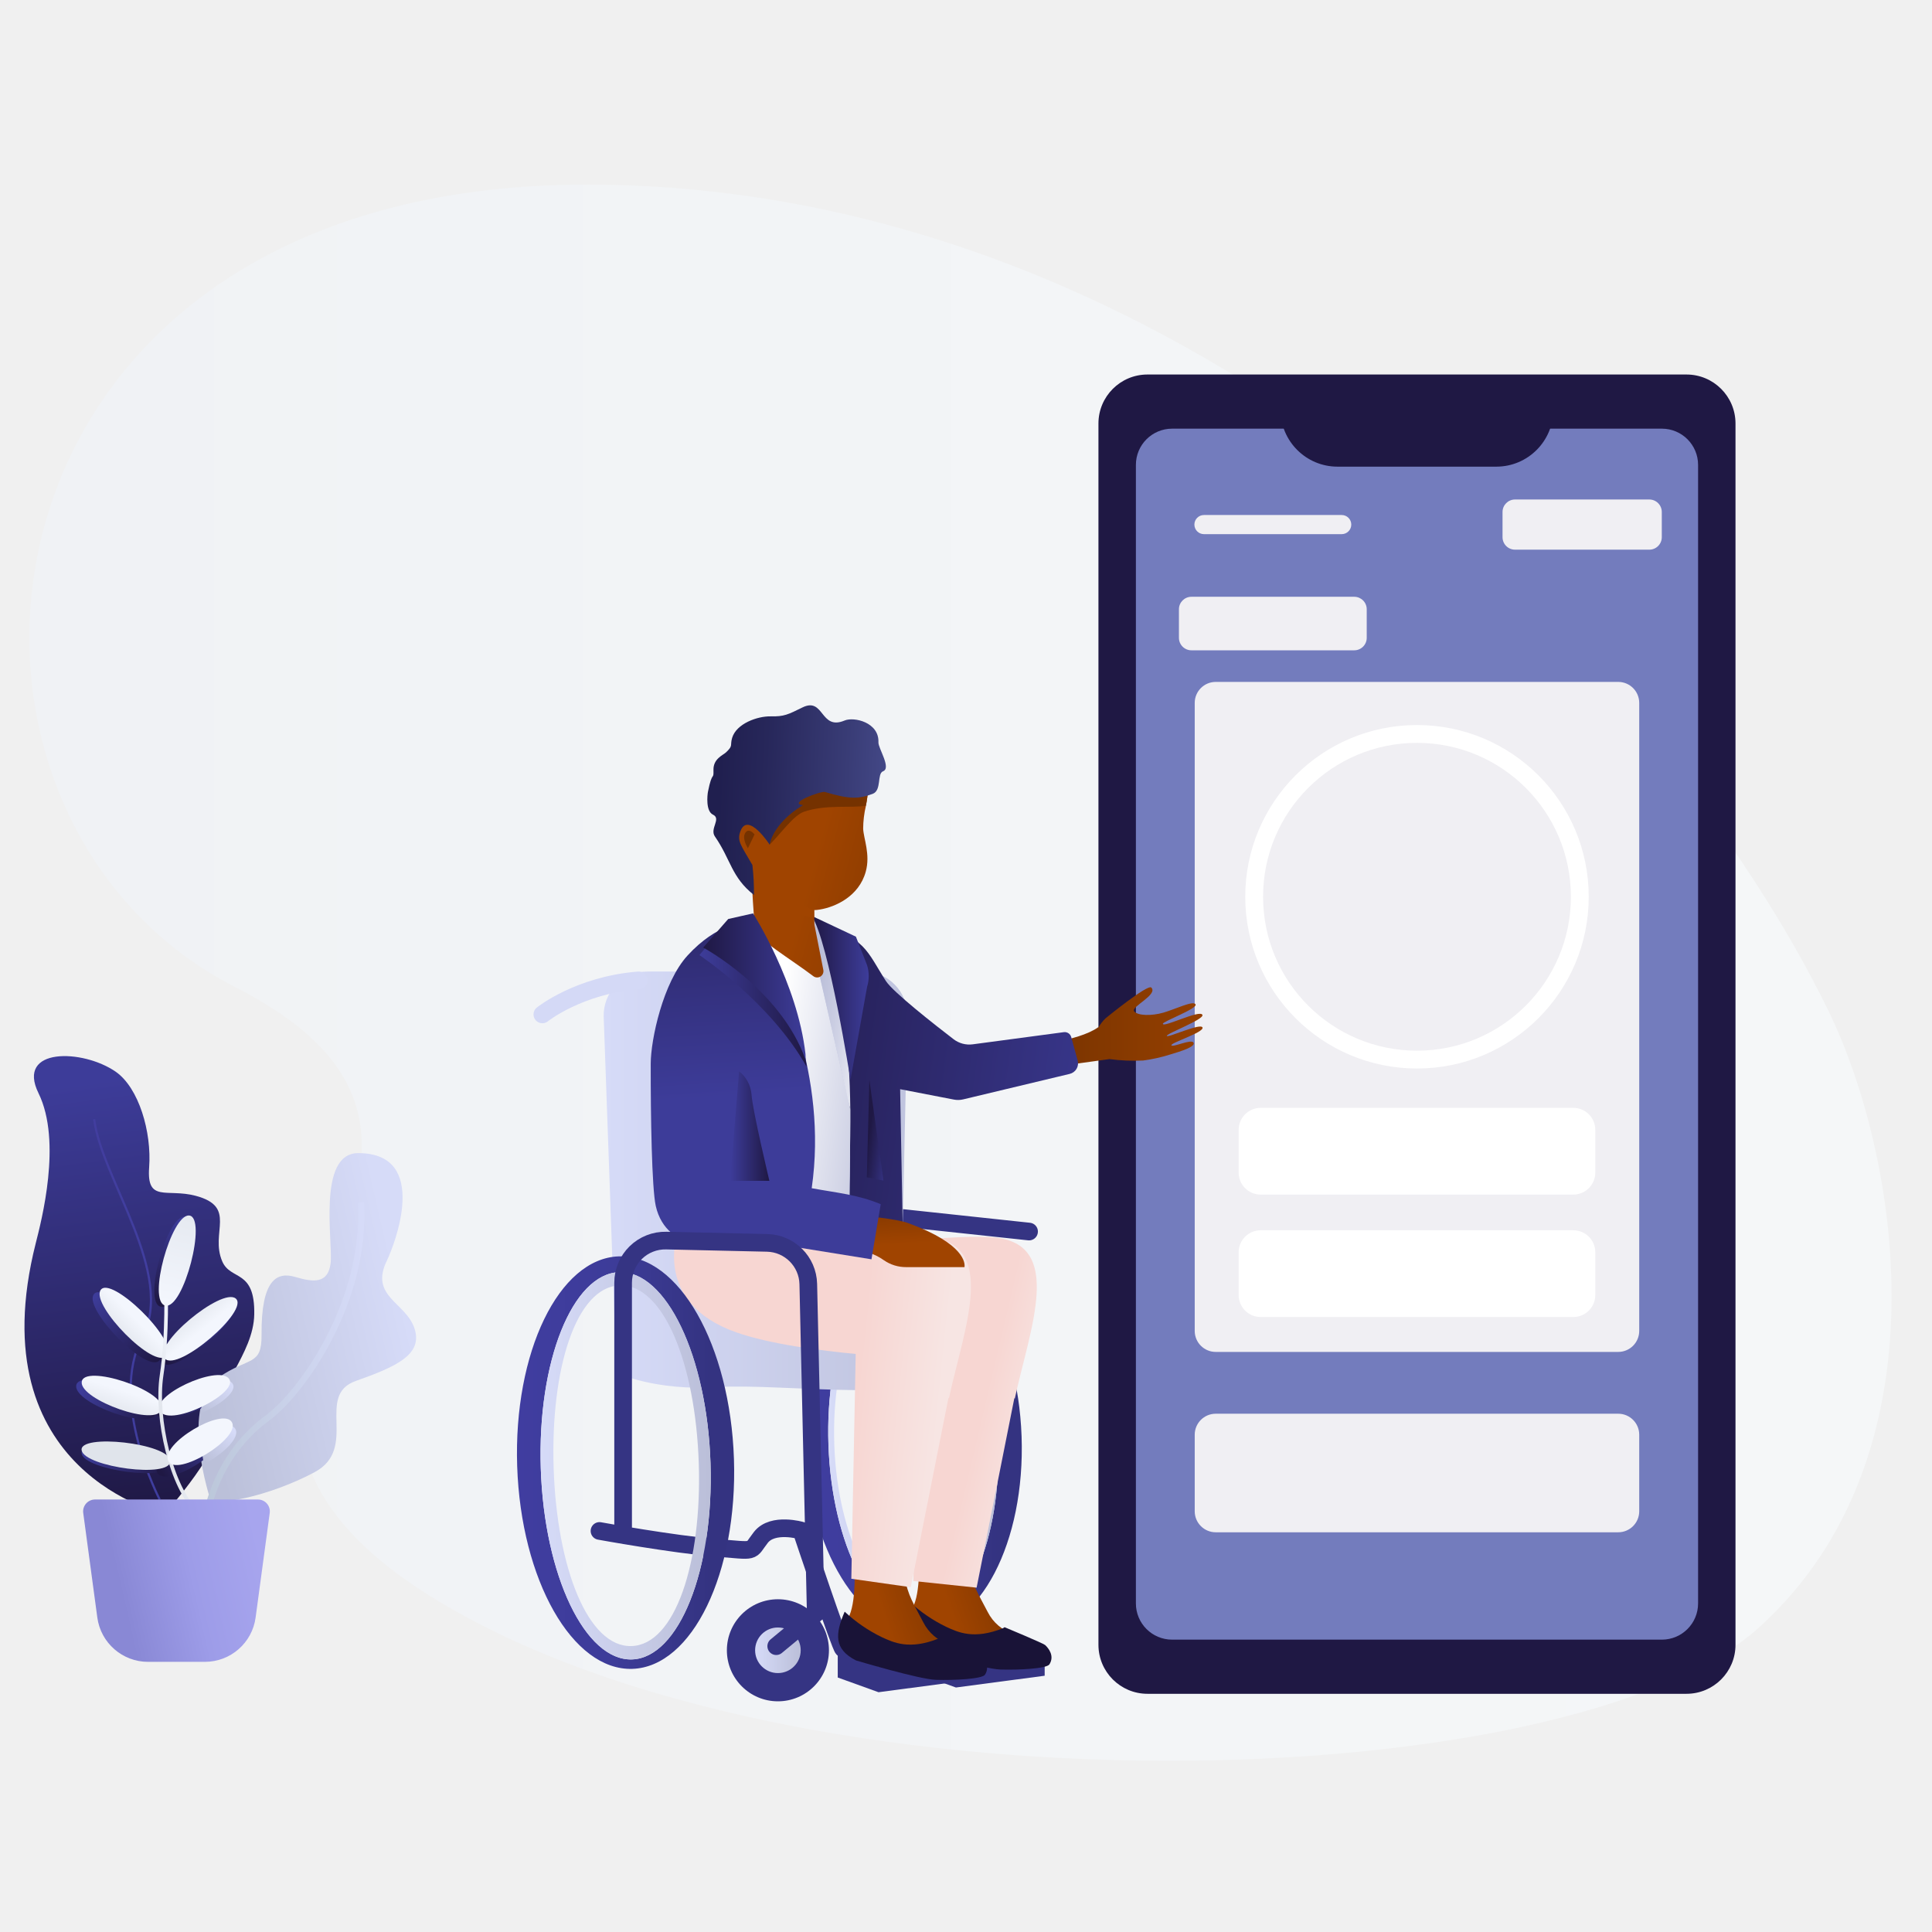
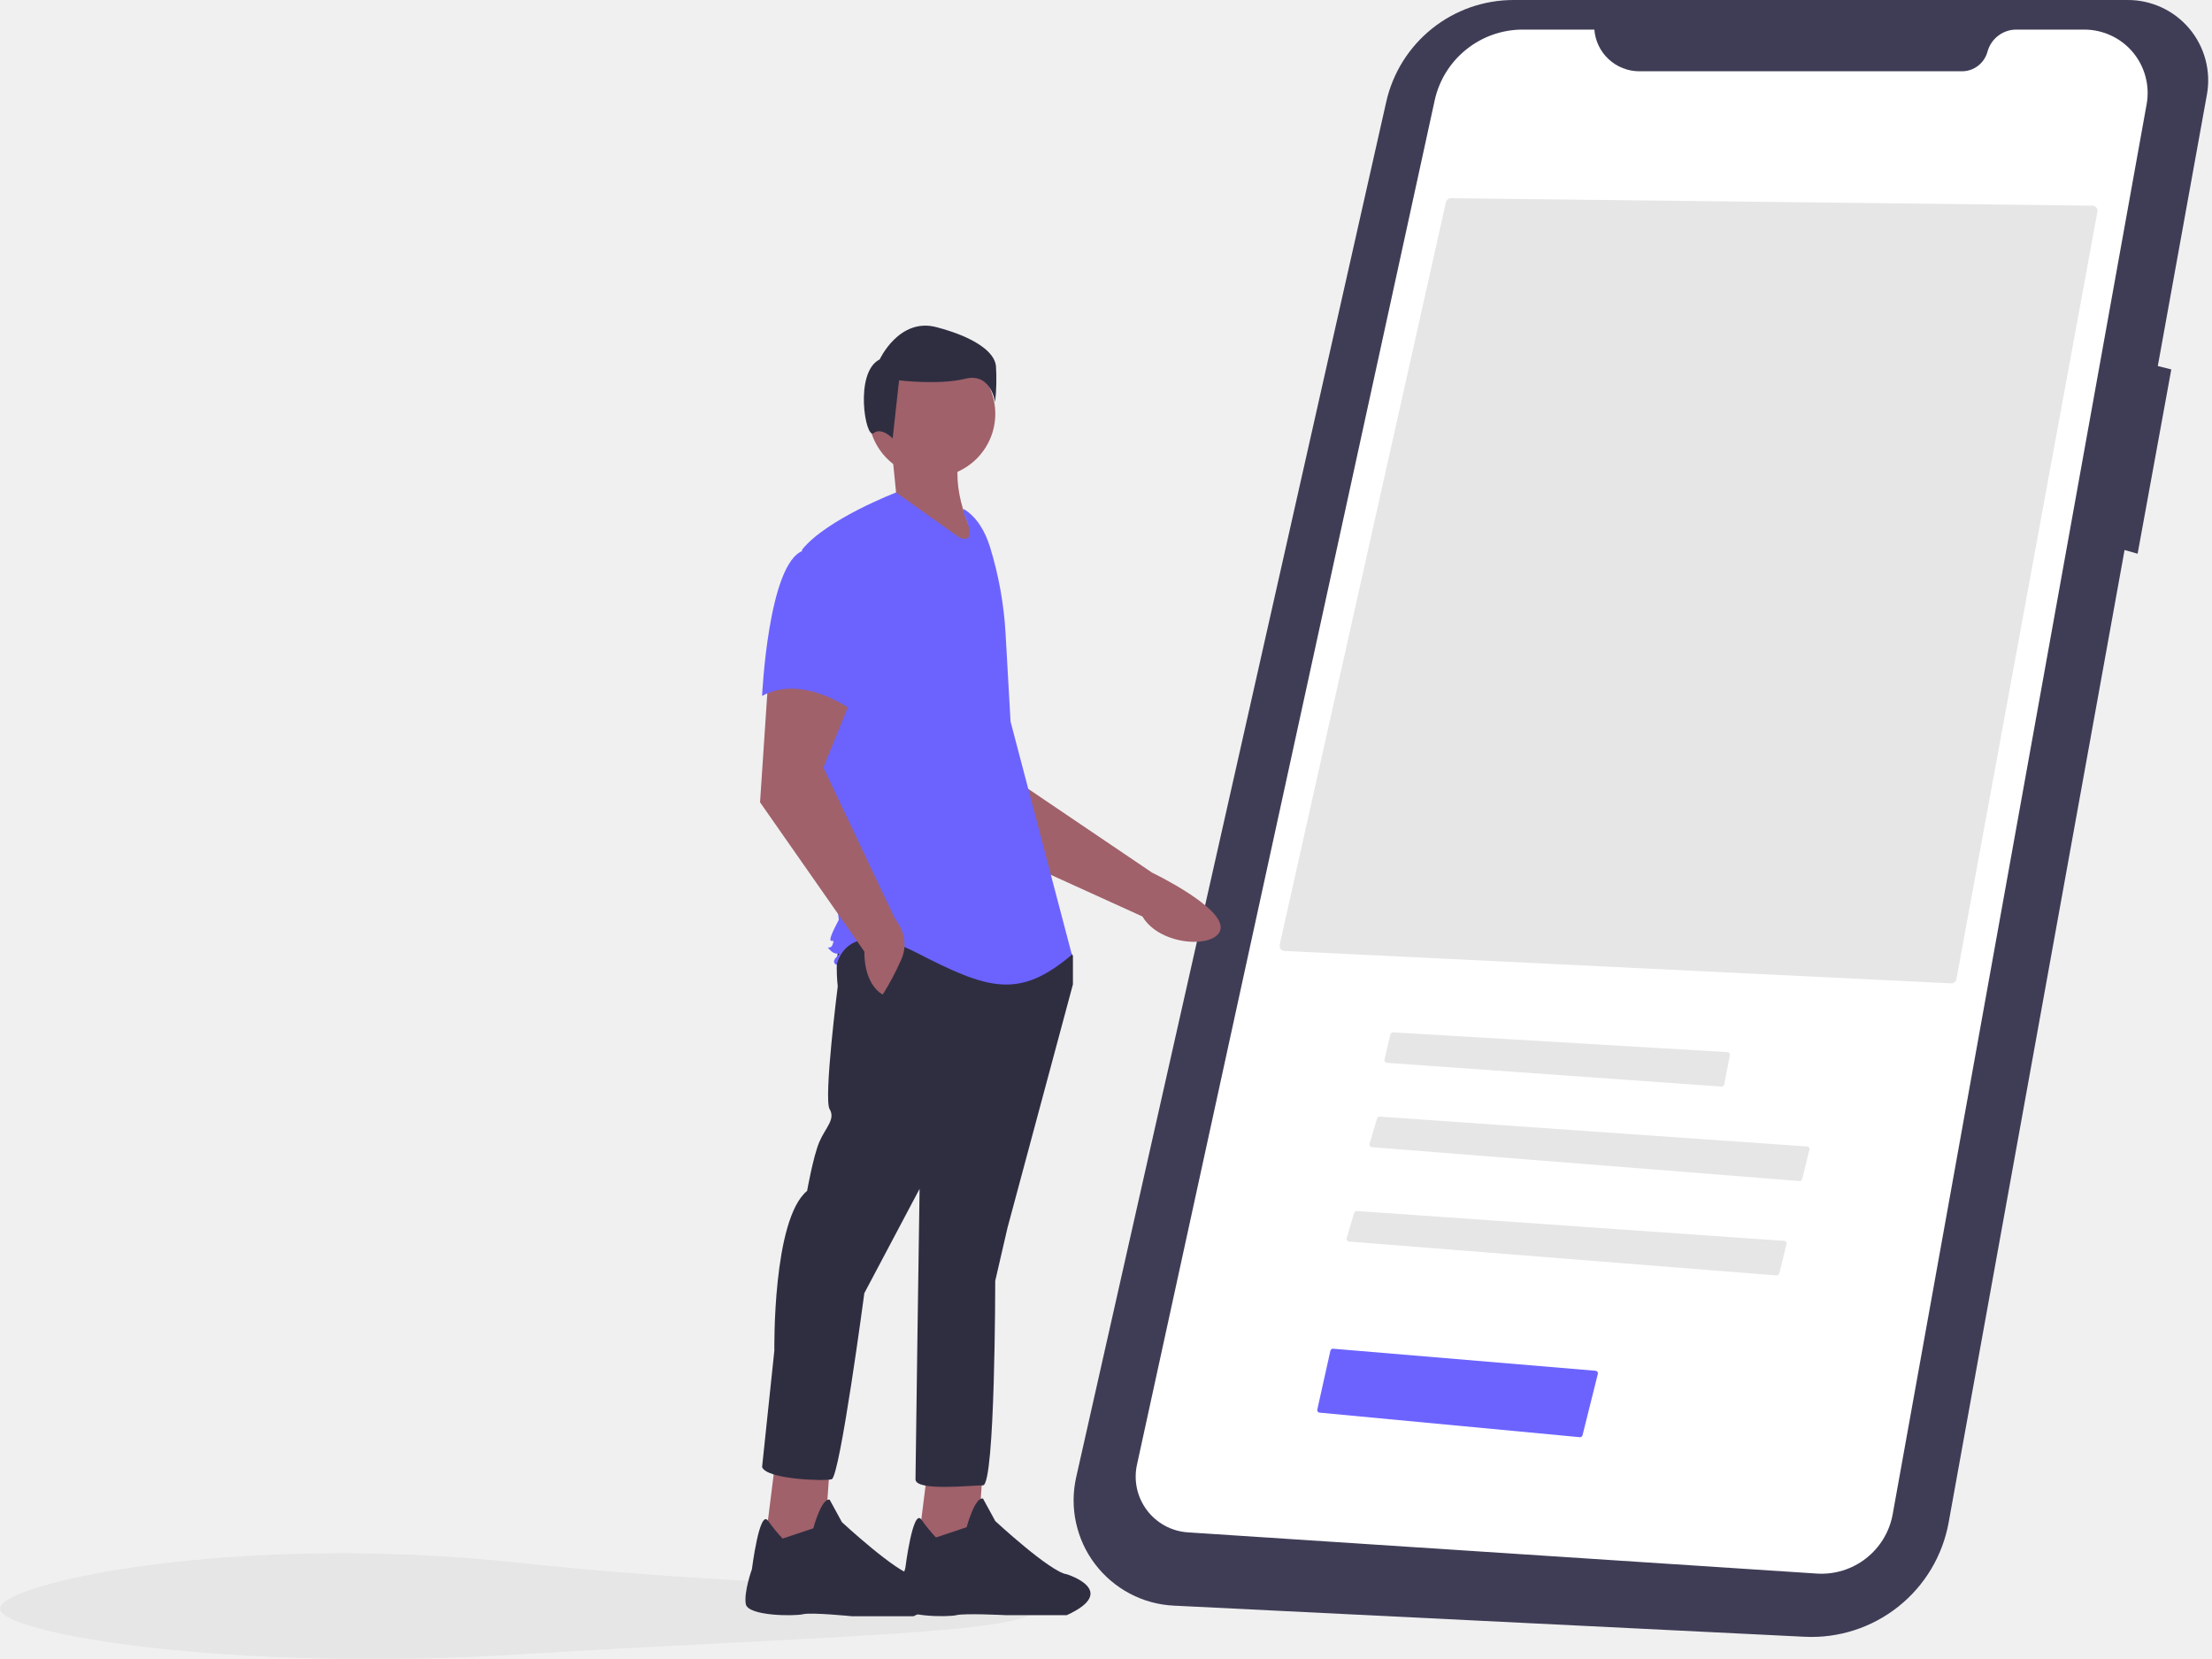
- <svg xmlns="http://www.w3.org/2000/svg" xmlns:xlink="http://www.w3.org/1999/xlink" viewBox="0 0 650 650">
+ <svg xmlns="http://www.w3.org/2000/svg" width="40" height="30" viewBox="0 0 40 30" fill="none">
+   <g clip-path="url(#clip0)">
+     <path d="M18.725 29.088C18.725 29.547 14.528 29.596 9.363 29.919C4.202 30.241 0 29.547 0 29.088C0 28.63 4.221 27.707 9.363 28.258C14.528 28.812 18.725 28.63 18.725 29.088Z" fill="#E6E6E6" />
+     <path d="M38.467 5.00151e-05H27.369C26.834 4.9433e-05 26.314 0.182 25.896 0.517C25.478 0.851 25.186 1.318 25.068 1.84L19.461 26.712C19.4 26.983 19.398 27.265 19.458 27.536C19.517 27.808 19.634 28.064 19.803 28.285C19.971 28.506 20.186 28.688 20.432 28.818C20.678 28.948 20.949 29.022 21.227 29.035L32.635 29.598C33.246 29.628 33.847 29.434 34.326 29.054C34.805 28.674 35.129 28.132 35.238 27.53L38.419 9.946L38.655 10.013L39.264 6.68L39.02 6.619L39.908 1.711C39.946 1.501 39.937 1.285 39.882 1.078C39.827 0.872 39.727 0.68 39.59 0.517C39.452 0.353 39.28 0.222 39.086 0.133C38.892 0.044 38.681 -0.002 38.467 4.96632e-05L38.467 5.00151e-05Z" fill="#3F3D56" />
+     <path d="M28.831 0.535H27.535C27.163 0.535 26.803 0.662 26.513 0.896C26.223 1.129 26.022 1.454 25.943 1.818L20.56 26.487C20.529 26.629 20.529 26.776 20.56 26.918C20.591 27.06 20.653 27.193 20.74 27.309C20.828 27.426 20.939 27.521 21.067 27.591C21.195 27.66 21.336 27.7 21.481 27.71L32.853 28.455C33.173 28.476 33.491 28.378 33.744 28.18C33.997 27.982 34.169 27.698 34.226 27.382L38.818 1.884C38.848 1.719 38.841 1.55 38.798 1.388C38.755 1.225 38.677 1.075 38.57 0.946C38.462 0.817 38.328 0.714 38.176 0.643C38.024 0.572 37.858 0.535 37.691 0.535H36.462C36.343 0.535 36.227 0.574 36.133 0.647C36.038 0.719 35.971 0.821 35.94 0.935V0.935C35.912 1.037 35.852 1.126 35.769 1.19C35.686 1.254 35.584 1.289 35.478 1.289H29.645C29.439 1.289 29.241 1.211 29.09 1.071C28.939 0.932 28.847 0.74 28.831 0.535V0.535Z" fill="white" />
+     <path d="M16.658 13.225L17.661 15.21L20.659 16.573C20.979 17.114 21.996 17.155 22.07 16.805C22.153 16.413 20.835 15.781 20.835 15.781L18.327 14.085L18.108 12.625L16.658 13.225Z" fill="#A0616A" />
+     <path d="M16.777 26.545L16.592 28.024L17.664 28.098L17.775 26.545H16.777Z" fill="#A0616A" />
+     <path d="M16.925 27.802C16.83 27.701 16.741 27.593 16.661 27.478C16.507 27.266 16.371 28.357 16.371 28.357C16.371 28.357 16.223 28.801 16.26 29.022C16.297 29.244 17.147 29.244 17.295 29.207C17.443 29.17 18.183 29.207 18.183 29.207H19.292C20.254 28.764 19.292 28.468 19.292 28.468C18.996 28.431 17.998 27.506 17.998 27.506L17.776 27.099C17.628 27.062 17.48 27.617 17.48 27.617L16.925 27.802Z" fill="#2F2E41" />
+     <path d="M14.003 26.562L13.818 28.042L14.891 28.116L15.002 26.562H14.003Z" fill="#A0616A" />
+     <path d="M14.152 27.822C14.056 27.72 13.968 27.612 13.887 27.498C13.734 27.285 13.597 28.376 13.597 28.376C13.597 28.376 13.449 28.783 13.486 29.005C13.523 29.227 14.374 29.227 14.522 29.19C14.67 29.153 15.409 29.227 15.409 29.227H16.519C17.48 28.783 16.519 28.487 16.519 28.487C16.223 28.45 15.225 27.526 15.225 27.526L15.003 27.119C14.855 27.082 14.707 27.637 14.707 27.637L14.152 27.822Z" fill="#2F2E41" />
+     <path d="M15.223 17.024C15.076 17.209 15.149 17.837 15.149 17.837C15.149 17.837 14.891 19.871 15.002 20.056C15.113 20.241 14.928 20.389 14.817 20.648C14.706 20.907 14.595 21.535 14.595 21.535C13.966 22.053 14.003 24.42 14.003 24.42L13.781 26.528C13.855 26.75 14.891 26.787 15.039 26.75C15.187 26.713 15.63 23.384 15.63 23.384L16.629 21.498C16.629 21.498 16.555 26.528 16.555 26.75C16.555 26.971 17.553 26.86 17.775 26.86C17.997 26.86 17.997 23.162 17.997 23.162L18.219 22.201L19.402 17.8V17.282L19.217 17.024C19.217 17.024 15.371 16.839 15.223 17.024Z" fill="#2F2E41" />
+     <path d="M16.852 8.629C17.485 8.629 17.998 8.115 17.998 7.482C17.998 6.849 17.485 6.336 16.852 6.336C16.218 6.336 15.705 6.849 15.705 7.482C15.705 8.115 16.218 8.629 16.852 8.629Z" fill="#A0616A" />
+     <path d="M17.424 8.02C17.192 8.537 17.33 9.26 17.794 10.053L15.908 9.166L16.204 8.907L16.13 8.167L17.424 8.02Z" fill="#A0616A" />
+     <path d="M17.423 9.202C17.67 9.349 17.818 9.619 17.903 9.893C18.06 10.402 18.154 10.927 18.184 11.458L18.274 13.048L19.383 17.264C18.422 18.078 17.867 17.893 16.573 17.227C15.279 16.561 15.131 17.449 15.131 17.449C15.131 17.449 15.02 17.412 15.131 17.301C15.242 17.19 15.131 17.301 15.02 17.19C14.909 17.079 15.02 17.19 15.057 17.079C15.094 16.968 15.057 17.042 15.02 17.005C14.983 16.968 15.168 16.635 15.168 16.635L14.872 13.862L14.502 9.942C14.946 9.387 16.203 8.906 16.203 8.906L17.349 9.72C17.719 9.868 17.423 9.276 17.423 9.276L17.423 9.202Z" fill="#6C63FF" />
+     <path d="M13.892 12.289L13.744 14.508L15.63 17.207C15.63 17.836 15.963 17.984 15.963 17.984C16.089 17.783 16.2 17.573 16.296 17.355C16.481 16.949 16.185 16.616 16.185 16.616L14.89 13.879L15.445 12.511L13.892 12.289Z" fill="#A0616A" />
+     <path d="M14.521 9.959C13.892 10.181 13.781 12.585 13.781 12.585C14.521 12.178 15.408 12.844 15.408 12.844C15.408 12.844 15.593 12.215 15.815 11.401C15.882 11.172 15.89 10.93 15.838 10.698C15.787 10.465 15.677 10.249 15.519 10.07C15.519 10.07 15.149 9.737 14.521 9.959Z" fill="#6C63FF" />
+     <path d="M15.797 7.833C15.943 7.717 16.142 7.929 16.142 7.929L16.258 6.878C16.258 6.878 16.988 6.966 17.455 6.849C17.922 6.732 17.995 7.272 17.995 7.272C18.019 7.054 18.024 6.834 18.01 6.615C17.98 6.353 17.601 6.09 16.93 5.915C16.258 5.74 15.908 6.499 15.908 6.499C15.441 6.732 15.651 7.95 15.797 7.833Z" fill="#2F2E41" />
+     <path d="M35.283 17.782C35.305 17.783 35.327 17.776 35.345 17.762C35.362 17.748 35.374 17.729 35.378 17.707L37.928 3.828C37.931 3.815 37.93 3.801 37.927 3.788C37.923 3.775 37.917 3.763 37.909 3.753C37.9 3.742 37.889 3.734 37.877 3.728C37.865 3.722 37.852 3.719 37.839 3.719L26.238 3.584H26.237C26.216 3.584 26.196 3.591 26.179 3.604C26.163 3.617 26.151 3.636 26.147 3.656L23.141 17.084C23.138 17.097 23.138 17.111 23.141 17.124C23.144 17.137 23.149 17.149 23.157 17.16C23.166 17.171 23.176 17.18 23.188 17.186C23.2 17.192 23.213 17.196 23.226 17.196L35.283 17.782Z" fill="#E6E6E6" />
+     <path d="M25.188 18.668C25.178 18.668 25.168 18.672 25.16 18.678C25.151 18.684 25.146 18.694 25.143 18.704L25.036 19.163C25.035 19.169 25.035 19.176 25.036 19.183C25.038 19.189 25.04 19.195 25.044 19.201C25.048 19.206 25.053 19.21 25.059 19.214C25.065 19.217 25.071 19.219 25.078 19.219L31.131 19.649C31.142 19.65 31.153 19.647 31.162 19.64C31.171 19.633 31.177 19.623 31.179 19.612L31.282 19.081C31.283 19.075 31.283 19.068 31.282 19.061C31.28 19.055 31.277 19.049 31.273 19.044C31.269 19.039 31.264 19.035 31.258 19.031C31.253 19.028 31.246 19.027 31.239 19.026L25.191 18.668C25.19 18.668 25.189 18.668 25.188 18.668Z" fill="#E6E6E6" />
+     <path d="M32.541 21.357C32.551 21.357 32.562 21.354 32.571 21.348C32.58 21.341 32.586 21.332 32.589 21.322L32.72 20.789C32.722 20.783 32.722 20.776 32.721 20.769C32.719 20.763 32.717 20.756 32.713 20.751C32.709 20.745 32.704 20.741 32.698 20.738C32.692 20.735 32.685 20.733 32.679 20.732L24.949 20.192C24.939 20.191 24.928 20.194 24.92 20.2C24.911 20.206 24.905 20.214 24.902 20.224L24.766 20.684C24.764 20.691 24.763 20.698 24.764 20.705C24.765 20.712 24.768 20.718 24.772 20.724C24.776 20.729 24.781 20.734 24.787 20.738C24.793 20.741 24.799 20.743 24.806 20.744L32.541 21.357Z" fill="#E6E6E6" />
+     <path d="M32.127 23.064C32.137 23.064 32.148 23.061 32.157 23.055C32.166 23.049 32.172 23.039 32.175 23.029L32.306 22.496C32.308 22.49 32.308 22.483 32.307 22.476C32.305 22.47 32.303 22.463 32.299 22.458C32.295 22.453 32.289 22.448 32.284 22.445C32.278 22.442 32.271 22.44 32.264 22.439L24.535 21.899C24.525 21.898 24.514 21.901 24.506 21.907C24.497 21.913 24.491 21.921 24.488 21.931L24.352 22.392C24.35 22.398 24.349 22.405 24.35 22.412C24.351 22.419 24.354 22.425 24.358 22.431C24.362 22.436 24.367 22.441 24.373 22.445C24.379 22.448 24.385 22.45 24.392 22.451L32.127 23.064Z" fill="#E6E6E6" />
+     <path d="M28.568 25.989C28.579 25.99 28.59 25.988 28.599 25.981C28.608 25.975 28.614 25.965 28.617 25.954L28.894 24.845C28.896 24.839 28.896 24.832 28.895 24.825C28.894 24.819 28.891 24.813 28.887 24.807C28.883 24.802 28.878 24.797 28.872 24.794C28.867 24.791 28.86 24.789 28.854 24.788L24.107 24.389C24.096 24.388 24.085 24.391 24.076 24.398C24.067 24.404 24.061 24.414 24.058 24.425L23.821 25.489C23.82 25.496 23.82 25.502 23.821 25.509C23.823 25.515 23.825 25.521 23.829 25.526C23.833 25.532 23.838 25.536 23.844 25.539C23.849 25.543 23.856 25.545 23.862 25.545L28.568 25.989Z" fill="#6C63FF" />
+   </g>
  <defs>
-     <style>.cls-1{fill:url(#Безымянный_градиент_263);}.cls-2{fill:url(#Безымянный_градиент_5);}.cls-18,.cls-27,.cls-3,.cls-34,.cls-36,.cls-5{fill:none;stroke-miterlimit:10;}.cls-3{stroke-width:0.73px;stroke:url(#Безымянный_градиент_10);}.cls-4{fill:url(#Безымянный_градиент_17);}.cls-5{stroke-width:2.1px;stroke:url(#Безымянный_градиент_164);}.cls-6{fill:url(#Безымянный_градиент_5-2);}.cls-7{fill:url(#Безымянный_градиент_5-3);}.cls-8{fill:url(#Безымянный_градиент_5-4);}.cls-9{fill:url(#Безымянный_градиент_5-5);}.cls-10{fill:url(#Безымянный_градиент_5-6);}.cls-11{fill:url(#Безымянный_градиент_5-7);}.cls-12{fill:url(#Безымянный_градиент_18);}.cls-13{fill:url(#Безымянный_градиент_33);}.cls-14{fill:url(#Безымянный_градиент_33-2);}.cls-15{fill:url(#Безымянный_градиент_33-3);}.cls-16{fill:url(#Безымянный_градиент_17-2);}.cls-17{fill:url(#Безымянный_градиент_33-4);}.cls-18{stroke-width:1.22px;stroke:url(#Безымянный_градиент_33-5);}.cls-19{fill:url(#Безымянный_градиент_33-6);}.cls-20{fill:url(#Безымянный_градиент_17-3);}.cls-21{fill:url(#Безымянный_градиент_33-7);}.cls-22{fill:url(#Безымянный_градиент_11);}.cls-23{fill:url(#Безымянный_градиент_16);}.cls-24{fill:#1f1844;}.cls-25{fill:#737cbd;}.cls-26{fill:#f0eff3;}.cls-27{stroke:#fff;stroke-width:6px;}.cls-28{fill:#fff;}.cls-29{fill:#353483;}.cls-30{fill:url(#Безымянный_градиент_40);}.cls-31{fill:url(#Безымянный_градиент_170);}.cls-32{fill:url(#Безымянный_градиент_123);}.cls-33{fill:#191337;}.cls-34{stroke:#353483;}.cls-34,.cls-36{stroke-linecap:round;stroke-width:5.94px;}.cls-35{fill:url(#Безымянный_градиент_170-2);}.cls-36{stroke:#d4d9f6;}.cls-37{fill:url(#Безымянный_градиент_170-3);}.cls-38{fill:url(#Безымянный_градиент_7);}.cls-39{fill:url(#Безымянный_градиент_123-2);}.cls-40{fill:url(#Безымянный_градиент_9);}.cls-41{fill:url(#Безымянный_градиент_123-3);}.cls-42{fill:url(#Безымянный_градиент_18-2);}.cls-43{fill:url(#Безымянный_градиент_271);}.cls-44{fill:url(#Безымянный_градиент_269);}.cls-45{fill:url(#Безымянный_градиент_123-4);}.cls-46{fill:url(#Безымянный_градиент_5-8);}.cls-47{fill:url(#Безымянный_градиент_18-3);}.cls-48{fill:url(#Безымянный_градиент_123-5);}.cls-49{fill:url(#Безымянный_градиент_48);}.cls-50{fill:url(#Безымянный_градиент_123-6);}.cls-51{fill:url(#Безымянный_градиент_5-9);}.cls-52{fill:url(#Безымянный_градиент_18-4);}.cls-53{fill:#464b8b;}.cls-54{fill:url(#Безымянный_градиент_5-10);}.cls-55{fill:url(#Безымянный_градиент_18-5);}.cls-56{fill:url(#Безымянный_градиент_40-2);}.cls-57{fill:url(#Безымянный_градиент_170-4);}.cls-58{fill:url(#Безымянный_градиент_140);}.cls-59{fill:url(#Безымянный_градиент_139);}</style>
-     <linearGradient id="Безымянный_градиент_263" x1="9.89" y1="327.25" x2="636.4" y2="327.25" gradientUnits="userSpaceOnUse">
-       <stop offset="0" stop-color="#f0f2f5" />
-       <stop offset="0.99" stop-color="#f5f7f8" />
-     </linearGradient>
-     <linearGradient id="Безымянный_градиент_5" x1="55.15" y1="508.32" x2="35.86" y2="361.96" gradientUnits="userSpaceOnUse">
-       <stop offset="0" stop-color="#1f1844" />
-       <stop offset="0.99" stop-color="#3d3c99" />
-     </linearGradient>
-     <linearGradient id="Безымянный_градиент_10" x1="54.17" y1="504.55" x2="37.21" y2="375.81" gradientUnits="userSpaceOnUse">
-       <stop offset="0" stop-color="#3f3d9e" />
-       <stop offset="0.99" stop-color="#423e9f" />
-     </linearGradient>
-     <linearGradient id="Безымянный_градиент_17" x1="64.06" y1="454.48" x2="135.63" y2="438.04" gradientUnits="userSpaceOnUse">
-       <stop offset="0.01" stop-color="#bbc0d9" />
-       <stop offset="1" stop-color="#d6dbf8" />
-     </linearGradient>
-     <linearGradient id="Безымянный_градиент_164" x1="120.78" y1="875.89" x2="175.54" y2="885.92" gradientTransform="translate(-206.96 -373.52) rotate(-10.18)" gradientUnits="userSpaceOnUse">
-       <stop offset="0" stop-color="#bac6d8" />
-       <stop offset="0.99" stop-color="#d6dbf8" />
-     </linearGradient>
-     <linearGradient id="Безымянный_градиент_5-2" x1="53.78" y1="457.48" x2="31.84" y2="435.92" xlink:href="#Безымянный_градиент_5" />
-     <linearGradient id="Безымянный_градиент_5-3" x1="53.09" y1="475.6" x2="27.55" y2="466.71" xlink:href="#Безымянный_градиент_5" />
-     <linearGradient id="Безымянный_градиент_5-4" x1="54.99" y1="457.43" x2="78.22" y2="439.15" xlink:href="#Безымянный_градиент_5" />
-     <linearGradient id="Безымянный_градиент_5-5" x1="53.3" y1="475.64" x2="75.84" y2="464.84" xlink:href="#Безымянный_градиент_5" />
-     <linearGradient id="Безымянный_градиент_5-6" x1="57.32" y1="492.6" x2="27.31" y2="489.01" xlink:href="#Безымянный_градиент_5" />
-     <linearGradient id="Безымянный_градиент_5-7" x1="53.99" y1="494.71" x2="74.5" y2="482.18" xlink:href="#Безымянный_градиент_5" />
-     <linearGradient id="Безымянный_градиент_18" x1="61.68" y1="410.15" x2="54.67" y2="438.84" gradientUnits="userSpaceOnUse">
-       <stop offset="0.01" stop-color="#3d3c99" />
-       <stop offset="1" stop-color="#1f1844" />
-     </linearGradient>
-     <linearGradient id="Безымянный_градиент_33" x1="-378.1" y1="2412.55" x2="-368.83" y2="2412.55" gradientTransform="translate(-1411.78 -1513.42) rotate(-45.37)" gradientUnits="userSpaceOnUse">
-       <stop offset="0" stop-color="#e0e4eb" />
-       <stop offset="0.99" stop-color="#f3f6fd" />
-     </linearGradient>
-     <linearGradient id="Безымянный_градиент_33-2" x1="-1312.35" y1="3316.9" x2="-1302.99" y2="3316.9" gradientTransform="translate(-2719.04 -1785.87) rotate(-72.22)" xlink:href="#Безымянный_градиент_33" />
-     <linearGradient id="Безымянный_градиент_33-3" x1="-1313.62" y1="-1375.2" x2="-1304.34" y2="-1375.2" gradientTransform="matrix(0.63, 0.78, -0.78, 0.63, -178.19, 2327.55)" xlink:href="#Безымянный_градиент_33" />
-     <linearGradient id="Безымянный_градиент_17-2" x1="66.78" y1="474.68" x2="76.45" y2="464.75" xlink:href="#Безымянный_градиент_17" />
-     <linearGradient id="Безымянный_градиент_33-4" x1="-1686.67" y1="-1798.35" x2="-1677.16" y2="-1798.35" gradientTransform="matrix(0.5, 0.87, -0.77, 0.45, -477.27, 2723.75)" xlink:href="#Безымянный_градиент_33" />
-     <linearGradient id="Безымянный_градиент_33-5" x1="108.91" y1="1031.44" x2="122.57" y2="1031.44" gradientTransform="translate(-292.68 -505.49) rotate(-13.38)" xlink:href="#Безымянный_градиент_33" />
-     <linearGradient id="Безымянный_градиент_33-6" x1="-1884.11" y1="3561.65" x2="-1874.39" y2="3561.65" gradientTransform="matrix(0.04, -0.93, 1, 0.04, -3459.99, -1409.96)" xlink:href="#Безымянный_градиент_33" />
-     <linearGradient id="Безымянный_градиент_17-3" x1="67" y1="490.25" x2="76.65" y2="479.55" xlink:href="#Безымянный_градиент_17" />
-     <linearGradient id="Безымянный_градиент_33-7" x1="-2068.29" y1="-2223.92" x2="-2057.77" y2="-2223.92" gradientTransform="matrix(0.35, 0.94, -0.74, 0.28, -865.11, 3028.3)" xlink:href="#Безымянный_градиент_33" />
-     <linearGradient id="Безымянный_градиент_11" x1="63.19" y1="409.74" x2="56.17" y2="438.43" gradientUnits="userSpaceOnUse">
-       <stop offset="0" stop-color="#e6eaf1" />
-       <stop offset="0.99" stop-color="#f3f6fd" />
-     </linearGradient>
-     <linearGradient id="Безымянный_градиент_16" x1="34.5" y1="535.63" x2="87.97" y2="523.34" gradientUnits="userSpaceOnUse">
-       <stop offset="0.11" stop-color="#8988d5" />
-       <stop offset="0.56" stop-color="#9d9ce8" />
-       <stop offset="1" stop-color="#a7a5ee" />
-     </linearGradient>
-     <linearGradient id="Безымянный_градиент_40" x1="-4642.95" y1="484.35" x2="-4569.87" y2="484.35" gradientTransform="matrix(-1, 0, 0, 1, -4299.17, 0)" gradientUnits="userSpaceOnUse">
-       <stop offset="0.11" stop-color="#343381" />
-       <stop offset="0.56" stop-color="#3d3c99" />
-       <stop offset="1" stop-color="#403da0" />
-     </linearGradient>
-     <linearGradient id="Безымянный_градиент_170" x1="-4635.08" y1="485.33" x2="-4577.82" y2="485.33" gradientTransform="matrix(-1, 0, 0, 1, -4299.17, 0)" gradientUnits="userSpaceOnUse">
-       <stop offset="0.01" stop-color="#bbbfd9" />
-       <stop offset="1" stop-color="#d6dbf8" />
-     </linearGradient>
-     <linearGradient id="Безымянный_градиент_123" x1="-4662.29" y1="1411.36" x2="-4631.93" y2="1411.36" gradientTransform="matrix(-0.95, 0.32, 0.32, 0.95, -4533.28, 680.13)" gradientUnits="userSpaceOnUse">
-       <stop offset="0" stop-color="#753200" />
-       <stop offset="1" stop-color="#a04400" />
-     </linearGradient>
-     <linearGradient id="Безымянный_градиент_170-2" x1="-4627.88" y1="397.29" x2="-4502.27" y2="397.29" xlink:href="#Безымянный_градиент_170" />
-     <linearGradient id="Безымянный_градиент_170-3" x1="-4568.56" y1="555.22" x2="-4553.22" y2="555.22" xlink:href="#Безымянный_градиент_170" />
-     <linearGradient id="Безымянный_градиент_7" x1="-4650.16" y1="481.1" x2="-4629.16" y2="476.14" gradientTransform="matrix(-1, 0, 0, 1, -4299.17, 0)" gradientUnits="userSpaceOnUse">
-       <stop offset="0.05" stop-color="#f7e5e3" />
-       <stop offset="1" stop-color="#f7d6d2" />
-     </linearGradient>
-     <linearGradient id="Безымянный_градиент_123-2" x1="-4640.65" y1="1407.75" x2="-4610.28" y2="1407.75" xlink:href="#Безымянный_градиент_123" />
-     <linearGradient id="Безымянный_градиент_9" x1="-4616.63" y1="475.35" x2="-4586.92" y2="472.23" xlink:href="#Безымянный_градиент_7" />
-     <linearGradient id="Безымянный_градиент_123-3" x1="345.34" y1="345.9" x2="424.13" y2="345.9" gradientTransform="matrix(1, 0, 0, 1, 0, 0)" xlink:href="#Безымянный_градиент_123" />
-     <linearGradient id="Безымянный_градиент_18-2" x1="-4690.94" y1="378.37" x2="-4537.49" y2="357.27" gradientTransform="matrix(-1, 0, 0, 1, -4299.17, 0)" xlink:href="#Безымянный_градиент_18" />
-     <linearGradient id="Безымянный_градиент_271" x1="-4605.89" y1="367.78" x2="-4558.95" y2="361.33" gradientTransform="matrix(-1, 0, 0, 1, -4299.17, 0)" gradientUnits="userSpaceOnUse">
-       <stop offset="0.01" stop-color="#bbbfd9" />
-       <stop offset="0.29" stop-color="#cacde2" />
-       <stop offset="0.84" stop-color="#f2f3f8" />
-       <stop offset="1" stop-color="#fff" />
-     </linearGradient>
-     <linearGradient id="Безымянный_градиент_269" x1="-4597.04" y1="343.55" x2="-4573.12" y2="340.26" gradientTransform="matrix(-1, 0, 0, 1, -4299.17, 0)" gradientUnits="userSpaceOnUse">
-       <stop offset="0" stop-color="#fff" />
-       <stop offset="0.16" stop-color="#f2f3f8" />
-       <stop offset="0.71" stop-color="#cacde2" />
-       <stop offset="0.99" stop-color="#bbbfd9" />
-     </linearGradient>
-     <linearGradient id="Безымянный_градиент_123-4" x1="-4605.9" y1="399.25" x2="-4607.11" y2="418.27" gradientTransform="matrix(-1, 0, 0, 1, -4299.17, 0)" xlink:href="#Безымянный_градиент_123" />
-     <linearGradient id="Безымянный_градиент_5-8" x1="-4547.61" y1="251.07" x2="-4555.17" y2="369.4" gradientTransform="matrix(-1, 0, 0, 1, -4299.17, 0)" xlink:href="#Безымянный_градиент_5" />
-     <linearGradient id="Безымянный_градиент_18-3" x1="-4591.44" y1="335.71" x2="-4572.27" y2="335.71" gradientTransform="matrix(-1, 0, 0, 1, -4299.17, 0)" xlink:href="#Безымянный_градиент_18" />
-     <linearGradient id="Безымянный_градиент_123-5" x1="-4661.89" y1="724.62" x2="-4609.57" y2="700.4" gradientTransform="matrix(-0.99, 0.17, 0.17, 0.99, -4409.98, 384.4)" xlink:href="#Безымянный_градиент_123" />
-     <linearGradient id="Безымянный_градиент_48" x1="-4608.72" y1="712.03" x2="-4627.22" y2="730.18" gradientTransform="matrix(-0.99, 0.17, 0.17, 0.99, -4409.98, 384.4)" gradientUnits="userSpaceOnUse">
-       <stop offset="0" stop-color="#a04400" />
-       <stop offset="1" stop-color="#753200" />
-     </linearGradient>
-     <linearGradient id="Безымянный_градиент_123-6" x1="-4608.77" y1="699.11" x2="-4611.15" y2="701.46" gradientTransform="matrix(-0.99, 0.17, 0.17, 0.99, -4409.98, 384.4)" xlink:href="#Безымянный_градиент_123" />
-     <linearGradient id="Безымянный_градиент_5-9" x1="-4570.57" y1="334.53" x2="-4534.46" y2="334.53" gradientTransform="matrix(-1, 0, 0, 1, -4299.17, 0)" xlink:href="#Безымянный_градиент_5" />
-     <linearGradient id="Безымянный_градиент_18-4" x1="-4570.19" y1="331.9" x2="-4535.73" y2="331.9" gradientTransform="matrix(-1, 0, 0, 1, -4299.17, 0)" xlink:href="#Безымянный_градиент_18" />
-     <linearGradient id="Безымянный_градиент_5-10" x1="-4558.03" y1="378.85" x2="-4544.82" y2="378.85" gradientTransform="matrix(-1, 0, 0, 1, -4299.17, 0)" xlink:href="#Безымянный_градиент_5" />
-     <linearGradient id="Безымянный_градиент_18-5" x1="-4601.79" y1="381.32" x2="-4591.8" y2="379.95" gradientTransform="matrix(-1, 0, 0, 1, -4299.17, 0)" xlink:href="#Безымянный_градиент_18" />
-     <linearGradient id="Безымянный_градиент_40-2" x1="-4546.16" y1="492.08" x2="-4473.08" y2="492.08" xlink:href="#Безымянный_градиент_40" />
-     <linearGradient id="Безымянный_градиент_170-4" x1="-4538.29" y1="493.13" x2="-4481.03" y2="493.13" xlink:href="#Безымянный_градиент_170" />
-     <linearGradient id="Безымянный_градиент_140" x1="-4621.74" y1="689.23" x2="-4649.53" y2="702.44" gradientTransform="matrix(-0.99, 0.17, 0.17, 0.99, -4409.98, 384.4)" gradientUnits="userSpaceOnUse">
-       <stop offset="0.1" stop-color="#753200" />
-       <stop offset="0.48" stop-color="#8a3b00" stop-opacity="0.52" />
-       <stop offset="0.82" stop-color="#9a4100" stop-opacity="0.14" />
-       <stop offset="1" stop-color="#a04400" stop-opacity="0" />
-     </linearGradient>
-     <linearGradient id="Безымянный_градиент_139" x1="1184.31" y1="107.27" x2="1245.2" y2="107.27" gradientTransform="matrix(0.98, 0.04, -0.04, 0.98, -914.52, 113.09)" gradientUnits="userSpaceOnUse">
-       <stop offset="0" stop-color="#201f4f" />
-       <stop offset="0.26" stop-color="#27275a" />
-       <stop offset="0.72" stop-color="#393c76" />
-       <stop offset="1" stop-color="#464b8b" />
-     </linearGradient>
+     <clipPath id="clip0">
+       <rect width="39.932" height="30" fill="white" />
+     </clipPath>
  </defs>
-   <g id="Слой_2" data-name="Слой 2">
-     <path class="cls-1" d="M615,339.74C560,227.27,402.63,62.53,198.16,62.11c-213.36-.44-234,211.17-119,270S26,464.24,146.22,537.9c121.66,74.56,381.67,67.56,445.67,9.56S638.77,388.33,615,339.74Z" />
-     <path class="cls-2" d="M55.36,509.36s21.23-23.63,19-32.95,10.92-20.63,11.18-34.19c.29-15.36-7.92-11.26-10.76-17.83-4.21-9.74,5.16-18.36-9-22.09-9.68-2.54-16.48,2.42-15.6-9.55S46.7,366,38.95,360.58c-11.08-7.68-33.61-8.29-26,7.2,8,16.28.95,43.09-.91,50.43C-7.63,495.8,55.36,509.36,55.36,509.36Z" />
-     <path class="cls-3" d="M31.68,376.55c2.43,20,27.55,52,16.17,73.43s5.87,54.5,5.87,54.5" />
-     <path class="cls-4" d="M119.7,464.61c-13.79,4.87,1.14,22.71-13.94,30.74s-34.41,12.11-35.29,8.21c-.06-.26-.87-2.85-1.73-6.63-.2-.87-.39-1.82-.59-2.81,0-.28-.1-.56-.16-.84a76.31,76.31,0,0,1-1.14-9.13c0-.09,0-.19,0-.28-.07-1.22-.09-2.44-.07-3.66s.09-2.34.21-3.48c.45-4.34,1.69-8.34,4.23-11.21a12,12,0,0,1,2.2-2C83.88,456.26,88.07,459.8,88,449c-.14-18.46,5.12-21.22,11.3-19.39s11,2.33,11.92-4.49-4.68-37.23,9.37-37.17c24.34.08,12,31.14,9.57,36.18-5.9,12.08,6.37,14,9.28,22.78S133.48,459.74,119.7,464.61Z" />
-     <path class="cls-5" d="M67.77,530.08s-3.7-34,22.19-53c11.7-8.6,33.44-39.31,31.47-72.54" />
-     <path class="cls-6" d="M31.46,435.59c3.22-5.45,26.34,17,22.29,22S28.4,440.78,31.46,435.59Z" />
-     <path class="cls-7" d="M25.63,466.27c.46-6.35,28.38,2.78,26.94,9.06S25.19,472.32,25.63,466.27Z" />
-     <path class="cls-8" d="M78.32,438.23c4.94,3.87-19.47,24.9-23.82,20.24S73.61,434.54,78.32,438.23Z" />
-     <path class="cls-9" d="M75.76,464.72c4.16,4.7-19.41,16.51-23,11.18S71.81,460.25,75.76,464.72Z" />
-     <path class="cls-10" d="M27.48,489.1c-1.22-5.83,29.55-2.47,29.82,3.53S28.64,494.65,27.48,489.1Z" />
-     <path class="cls-11" d="M74.27,482.31c3.19,5.4-18.86,18.86-21.42,13S71.23,477.17,74.27,482.31Z" />
-     <path class="cls-12" d="M62.1,409.36c6.21.45-1.82,31.75-8,30.3S56.19,408.93,62.1,409.36Z" />
-     <path class="cls-13" d="M33.8,434.1c3.22-5.45,26.34,17,22.29,22S30.73,439.3,33.8,434.1Z" />
-     <path class="cls-14" d="M27.49,465c.46-6.35,28.38,2.78,26.94,9.06S27,471,27.49,465Z" />
-     <path class="cls-15" d="M79.27,436.84c4.94,3.87-19.47,24.9-23.82,20.24S74.55,433.15,79.27,436.84Z" />
-     <path class="cls-16" d="M67.49,475.52c.43-4.26,1.62-8.19,4.06-11,3-.59,5.43-.47,6.51.75C80.37,467.87,74.11,472.68,67.49,475.52Z" />
-     <path class="cls-17" d="M76.93,463.72c4.16,4.7-19.41,16.51-23,11.18S73,459.25,76.93,463.72Z" />
-     <path class="cls-18" d="M55.8,432.28s.71,16.26-1.44,30.45,3.28,38.2,12.12,45.88" />
-     <path class="cls-19" d="M27.48,488c-1.22-5.83,29.55-2.47,29.82,3.53S28.64,493.54,27.48,488Z" />
-     <path class="cls-20" d="M68.61,492.61c0-.27-.1-.55-.15-.83a76.58,76.58,0,0,1-1.09-9c0-.09,0-.19,0-.28,5-2.78,10.39-4.18,11.8-1.78C80.95,483.79,74.8,489.35,68.61,492.61Z" />
-     <path class="cls-21" d="M78,478.46c3.19,5.4-18.86,18.86-21.42,13S75,473.32,78,478.46Z" />
-     <path class="cls-22" d="M63.61,408.94c6.21.45-1.82,31.75-8,30.3S57.69,408.51,63.61,408.94Z" />
-     <path class="cls-23" d="M68.94,559.11H49.81a17.22,17.22,0,0,1-17.07-14.92L28,509a4,4,0,0,1,3.94-4.51H86.81A4,4,0,0,1,90.75,509L86,544.19A17.22,17.22,0,0,1,68.94,559.11Z" />
-     <rect class="cls-24" x="369.56" y="126" width="214.33" height="443.86" rx="16.49" ry="16.49" />
-     <rect class="cls-25" x="382.16" y="144.22" width="189.14" height="407.42" rx="12.18" ry="12.18" />
-     <path class="cls-24" d="M430.84,137.8h91.77a0,0,0,0,1,0,0v0A19.19,19.19,0,0,1,503.42,157H450a19.19,19.19,0,0,1-19.19-19.19v0A0,0,0,0,1,430.84,137.8Z" />
-     <rect class="cls-26" x="505.51" y="168.05" width="53.58" height="16.88" rx="4.2" ry="4.2" />
-     <rect class="cls-26" x="396.64" y="200.78" width="63.18" height="18.01" rx="4.2" ry="4.2" />
-     <rect class="cls-26" x="401.84" y="173.27" width="52.78" height="6.44" rx="3.22" ry="3.22" />
-     <rect class="cls-26" x="401.95" y="229.42" width="149.55" height="225.42" rx="7.07" ry="7.07" />
-     <rect class="cls-26" x="401.95" y="475.63" width="149.55" height="39.89" rx="7.07" ry="7.07" />
-     <circle class="cls-27" cx="476.73" cy="301.71" r="54.78" />
-     <rect class="cls-28" x="416.73" y="372.72" width="119.99" height="29.19" rx="7.41" ry="7.41" />
-     <rect class="cls-28" x="416.73" y="413.91" width="119.99" height="29.19" rx="7.41" ry="7.41" />
-     <polygon class="cls-29" points="281.85 554.68 281.85 564.38 295.57 569.33 325.43 565.37 325.43 557.45 295.57 560.7 281.85 554.68" />
-     <polygon class="cls-29" points="307.89 553.09 307.89 562.79 321.61 567.74 351.47 563.78 351.47 555.85 321.61 559.11 307.89 553.09" />
-     <path class="cls-30" d="M270.77,485.47c1.27,35.63,18.61,64,38.75,63.39s35.45-30,34.18-65.62-18.6-64-38.75-63.39S269.52,449.84,270.77,485.47Zm34.36-60.7c15.77-.48,29.51,26.24,30.69,59.69s-10.64,61-26.41,61.44-29.51-26.24-30.69-59.69S289.37,425.25,305.13,424.77Z" />
-     <path class="cls-31" d="M278.73,486.2c1.18,33.45,14.93,60.17,30.69,59.69s27.59-28,26.41-61.44-14.93-60.17-30.69-59.69S277.54,452.75,278.73,486.2Zm26.55-57.28c14.69-.45,27.48,24.44,28.59,55.59s-9.91,56.77-24.59,57.21-27.48-24.44-28.59-55.59S290.6,429.38,305.28,428.93Z" />
-     <path class="cls-32" d="M306.35,541.86a87.73,87.73,0,0,0,10.8,9.75c3.64,2.47,14.43,4.35,23.89-1.83a14.85,14.85,0,0,1-8.73-7.43c-3.08-6-5.39-9.23-6.22-15.33s-16.91-2.42-16.91-2.42S309.82,538,306.35,541.86Z" />
-     <path class="cls-33" d="M305.85,538.76a50.77,50.77,0,0,0,12.44,8.55c4,1.83,9.31,4.42,19.18.48a3,3,0,0,0,.51-.34s13,5.41,13.64,6c1.22,1.13,3.21,3.7,1.45,6.5-.92,1.47-10.42,1.93-16.52,1.74-5.64-.17-26.9-6.53-26.9-6.53C302.25,551.39,302.58,546.34,305.85,538.76Z" />
-     <line class="cls-34" x1="302.83" y1="409.69" x2="346.22" y2="414.34" />
-     <path class="cls-35" d="M217.85,326.86h0a14.75,14.75,0,0,0-14.74,15.27l4.27,119.73s13,6.23,34.25,4.81,73.58,6.23,83.21-6.23-1.7-28.58-1.7-28.58l-19.81-2.55,1.93-87.38a14.75,14.75,0,0,0-14.74-15.07Z" />
-     <path class="cls-36" d="M182.47,341.29s12.23-9.85,32.41-11.46" />
-     <path class="cls-34" d="M283.66,554.68c-.85-.28-14.05-39.73-14.05-39.73S260,512.12,256,517.22s-1.1,4.64-15.25,3.51-39.06-5.66-39.06-5.66" />
-     <circle class="cls-29" cx="261.72" cy="555.22" r="17.17" />
-     <circle class="cls-37" cx="261.72" cy="555.22" r="7.67" />
-     <path class="cls-38" d="M285.34,420.75c9.14-2.14,36.13-5.52,48.88-4.44,24,2,12.38,30.32,7.19,54.26l-.14-.2-12.7,63.78-21.3-2.24,3.07-86.39C303.54,436.19,291.35,420.77,285.34,420.75Z" />
-     <path class="cls-39" d="M284.68,545.33a87.73,87.73,0,0,0,10.8,9.75c3.64,2.47,14.43,4.35,23.89-1.83a14.85,14.85,0,0,1-8.73-7.43c-3.08-6-5.39-9.23-6.22-15.33s-16.91-2.42-16.91-2.42S288.15,541.44,284.68,545.33Z" />
-     <path class="cls-33" d="M284.18,542.23a50.77,50.77,0,0,0,12.44,8.55c4,1.83,9.31,4.42,19.18.48a3,3,0,0,0,.51-.34s13,5.41,13.64,6c1.22,1.13,3.21,3.7,1.45,6.5-.92,1.47-10.42,1.93-16.52,1.74-5.64-.17-26.9-6.53-26.9-6.53C280.58,554.86,280.91,549.81,284.18,542.23Z" />
-     <path class="cls-40" d="M228.12,414.2l68.33-.91a74.1,74.1,0,0,1,13.31,2.77c.81,0,1.58.08,2.3.14,24,2,12.38,30.32,7.19,54.26l-.14-.2L306.42,534l-20-2.84,1.47-75.64c-11.65-1.09-28.8-3.27-40.13-7.25C219.08,438.23,228.12,414.2,228.12,414.2Z" />
-     <path class="cls-41" d="M404.55,341.46c-.74-1.94-13.13,4.36-13.32,3-.11-.81,11.66-5.06,11-6.53s-6.8,1.61-10.81,2.76-8.61,1.06-9.85-.44,8.15-5.59,5.77-8c-1.22-1.23-15.39,10.35-15.39,10.35a13.52,13.52,0,0,0-2.41,3.12l-.1-.09c-6.74,4.84-24.08,6.37-24.08,6.37l3.49,7.7,24.4-3.38v0a63.16,63.16,0,0,0,11.35.48,52.48,52.48,0,0,0,9-2c3.77-1.12,8.66-2.63,7.95-4s-6.9,1.67-7.44.89,11.08-4.36,10.46-6-11.74,3.59-12,2.83S405.13,343,404.55,341.46Z" />
-     <path class="cls-42" d="M275.17,312.15c15.6,2.22,16.66,8.29,22.88,17.9,2.43,3.76,16.59,14.84,22.77,19.58a8.69,8.69,0,0,0,6.45,1.72l30.64-4.09a2.27,2.27,0,0,1,2.49,1.65l2.17,7.86a3.66,3.66,0,0,1-2.68,4.53l-35.82,8.57a7.45,7.45,0,0,1-3.15.07l-18.08-3.5L303.7,412s-4,1.55-4,1.95h-14.1C286.35,384.22,287.39,339.77,275.17,312.15Z" />
-     <path class="cls-43" d="M255.34,310.52l16.7,1.32,14.07,61.6c.09,8.73-.54,31.8-.76,40.53h-15C278.37,383.57,265.39,338.78,255.34,310.52Z" />
-     <path class="cls-44" d="M273.08,311.92l0-3.28c.34,0,1.36.51,1.69.56,6.39,14.44,9.56,32.52,10.68,47.91.39,5.41.57,10.86.63,16.33L272,311.83Z" />
-     <path class="cls-45" d="M306.06,411.69c18.55,6.89,18.65,13.36,18.43,14.62H304.9a13,13,0,0,1-7.51-2.31,18.66,18.66,0,0,0-5.36-2.65l2.18-11.9C299.36,410,304,410.82,306.06,411.69Z" />
-     <path class="cls-46" d="M220.62,405.71c1.83,8.25,8,11.62,11.08,11.62l37.68,2.51,23.82,3.84,3.11-18.54c-7.7-3.23-14.65-3.8-23.22-5.38,5.5-38.32-10.59-70-17.89-90.57l-4.89,1.11s-9.11.35-19,11.18c-8.24,9-12.37,28.29-12.38,36.37C218.89,375.62,219.3,399.73,220.62,405.71Z" />
-     <path class="cls-47" d="M273.1,308.13l14.86,7,3.76,9.6a12.37,12.37,0,0,1,0,7.3l-5.59,31.3S278.85,316.86,273.1,308.13Z" />
-     <path class="cls-48" d="M254.11,312.95c0,2.55,12.5,10.13,19.52,15.47a2.12,2.12,0,0,0,3.37-2.09l-3-15.26-.1-3.44,0-1.42a16.35,16.35,0,0,0,2-.22c5.1-.85,13.07-4.37,15.37-12.72,1.61-5.82-.71-11.06-.87-14.45a34.17,34.17,0,0,1,.92-7.68c.2-1,.38-2.05.51-3.1a14.47,14.47,0,0,0-.4-5.61c-1.94-7.16-9-12.83-15.92-13.59-8.64-1-22.07,1.49-25.18,11.65a29.53,29.53,0,0,0-.44,13.17,28.86,28.86,0,0,0,.69,3.07,4.14,4.14,0,0,0-1,.64c-2.41,2-2.27,6.61,2.78,12.82l.18.22a30.42,30.42,0,0,1,.36,3.86c0,.2,0,.39,0,.6C253.44,308.54,254.11,312.95,254.11,312.95Z" />
-     <path class="cls-49" d="M252.89,294.88a30.1,30.1,0,0,0,21.05,13.92v-2.58c-6.12-2.08-13.35-6.68-21.6-16l.18.22a30.36,30.36,0,0,1,.37,3.87C252.87,294.47,252.88,294.67,252.89,294.88Z" />
-     <path class="cls-50" d="M253.86,280.73s-1.91-2.45-3.13-.5.9,5.15.9,5.15Z" />
-     <path class="cls-51" d="M244.79,310.09l6.35,1.55s17.15,20.74,19.85,44.72c.08.72.44,2.1.42,2.6-12.17-21.77-36.11-37.63-36.11-37.63Z" />
-     <path class="cls-52" d="M245,309.19l8.35-1.89S268.3,330.66,271,354.64a11.47,11.47,0,0,1,0,1.86c-8.38-23.69-34.41-37.7-34.41-37.7Z" />
-     <path class="cls-53" d="M291.25,269.84a10.73,10.73,0,0,0-.38-1.55Z" />
-     <path class="cls-54" d="M245.65,397.29l3-36.87a11.06,11.06,0,0,1,4.2,7.92c.33,5.21,6,28.94,6,28.94Z" />
-     <polygon class="cls-55" points="292.49 363.3 297.24 397.21 291.63 396.08 292.49 363.3" />
-     <path class="cls-56" d="M174,493.28c1.27,38.33,18.61,68.85,38.75,68.19s35.45-32.26,34.18-70.59-18.6-68.85-38.75-68.19S172.73,455,174,493.28ZM208.35,428c15.77-.52,29.51,28.23,30.69,64.21s-10.64,65.57-26.41,66.09-29.51-28.23-30.69-64.21S192.58,428.5,208.35,428Z" />
-     <path class="cls-57" d="M181.94,494.07c1.18,36,14.93,64.73,30.69,64.21s27.59-30.11,26.41-66.09S224.11,427.46,208.35,428,180.75,458.09,181.94,494.07Zm26.55-61.62c14.69-.48,25.5,26.3,26.6,59.8s-7.92,61.07-22.6,61.55-25.12-26.29-26.22-59.8S193.81,432.94,208.49,432.46Z" />
-     <path class="cls-34" d="M261.15,553.84l13.3-11L271.94,432a14.18,14.18,0,0,0-13.86-13.85l-33.93-.77a14.18,14.18,0,0,0-14.51,14.18v82.14" />
-     <path class="cls-58" d="M258.93,284.19c4-4,8.05-9.89,11.59-11.1,7.34-2.51,15.95-1.17,20.79-2,.2-1,.38-2.05.51-3.1a14.47,14.47,0,0,0-.4-5.61,3.45,3.45,0,0,0-.58-.49c-17.69,11.08-36-7.53-39.26,3.49C250.87,267.87,257.4,278.74,258.93,284.19Z" />
-     <path class="cls-59" d="M284.15,242.41c-8.26,3.48-6.82-8-14.17-4.4-4.85,2.39-6.19,3.1-10.66,3s-11.57,2.43-13,7.24c-.79,2.69.47,2.51-2.11,4.92-1,.92-4.26,2.13-4.17,5.87s-.38-.09-1.85,7.31c-.22,1.13-.8,6.55,1.68,7.73,2.9,1.39-1.18,4.7.65,7.34,5.42,7.83,5.51,13.67,13.15,19.7a84,84,0,0,0-.53-10.1c-3.79-6.61-5.31-8.05-4-11.44,2.52-6.6,9.8,4.58,9.8,4.58s.81-6.91,11.19-13.28c-5.27-.62,6.14-4.8,7.37-4.43,8.55,2.56,11.45,2.36,16.11.63,3.08-1.14,1.4-6.81,3.48-7.59,2.87-1.08-1.63-7.74-1.55-9.72C295.83,243,287.3,241.08,284.15,242.41Z" />
-   </g>
</svg>
